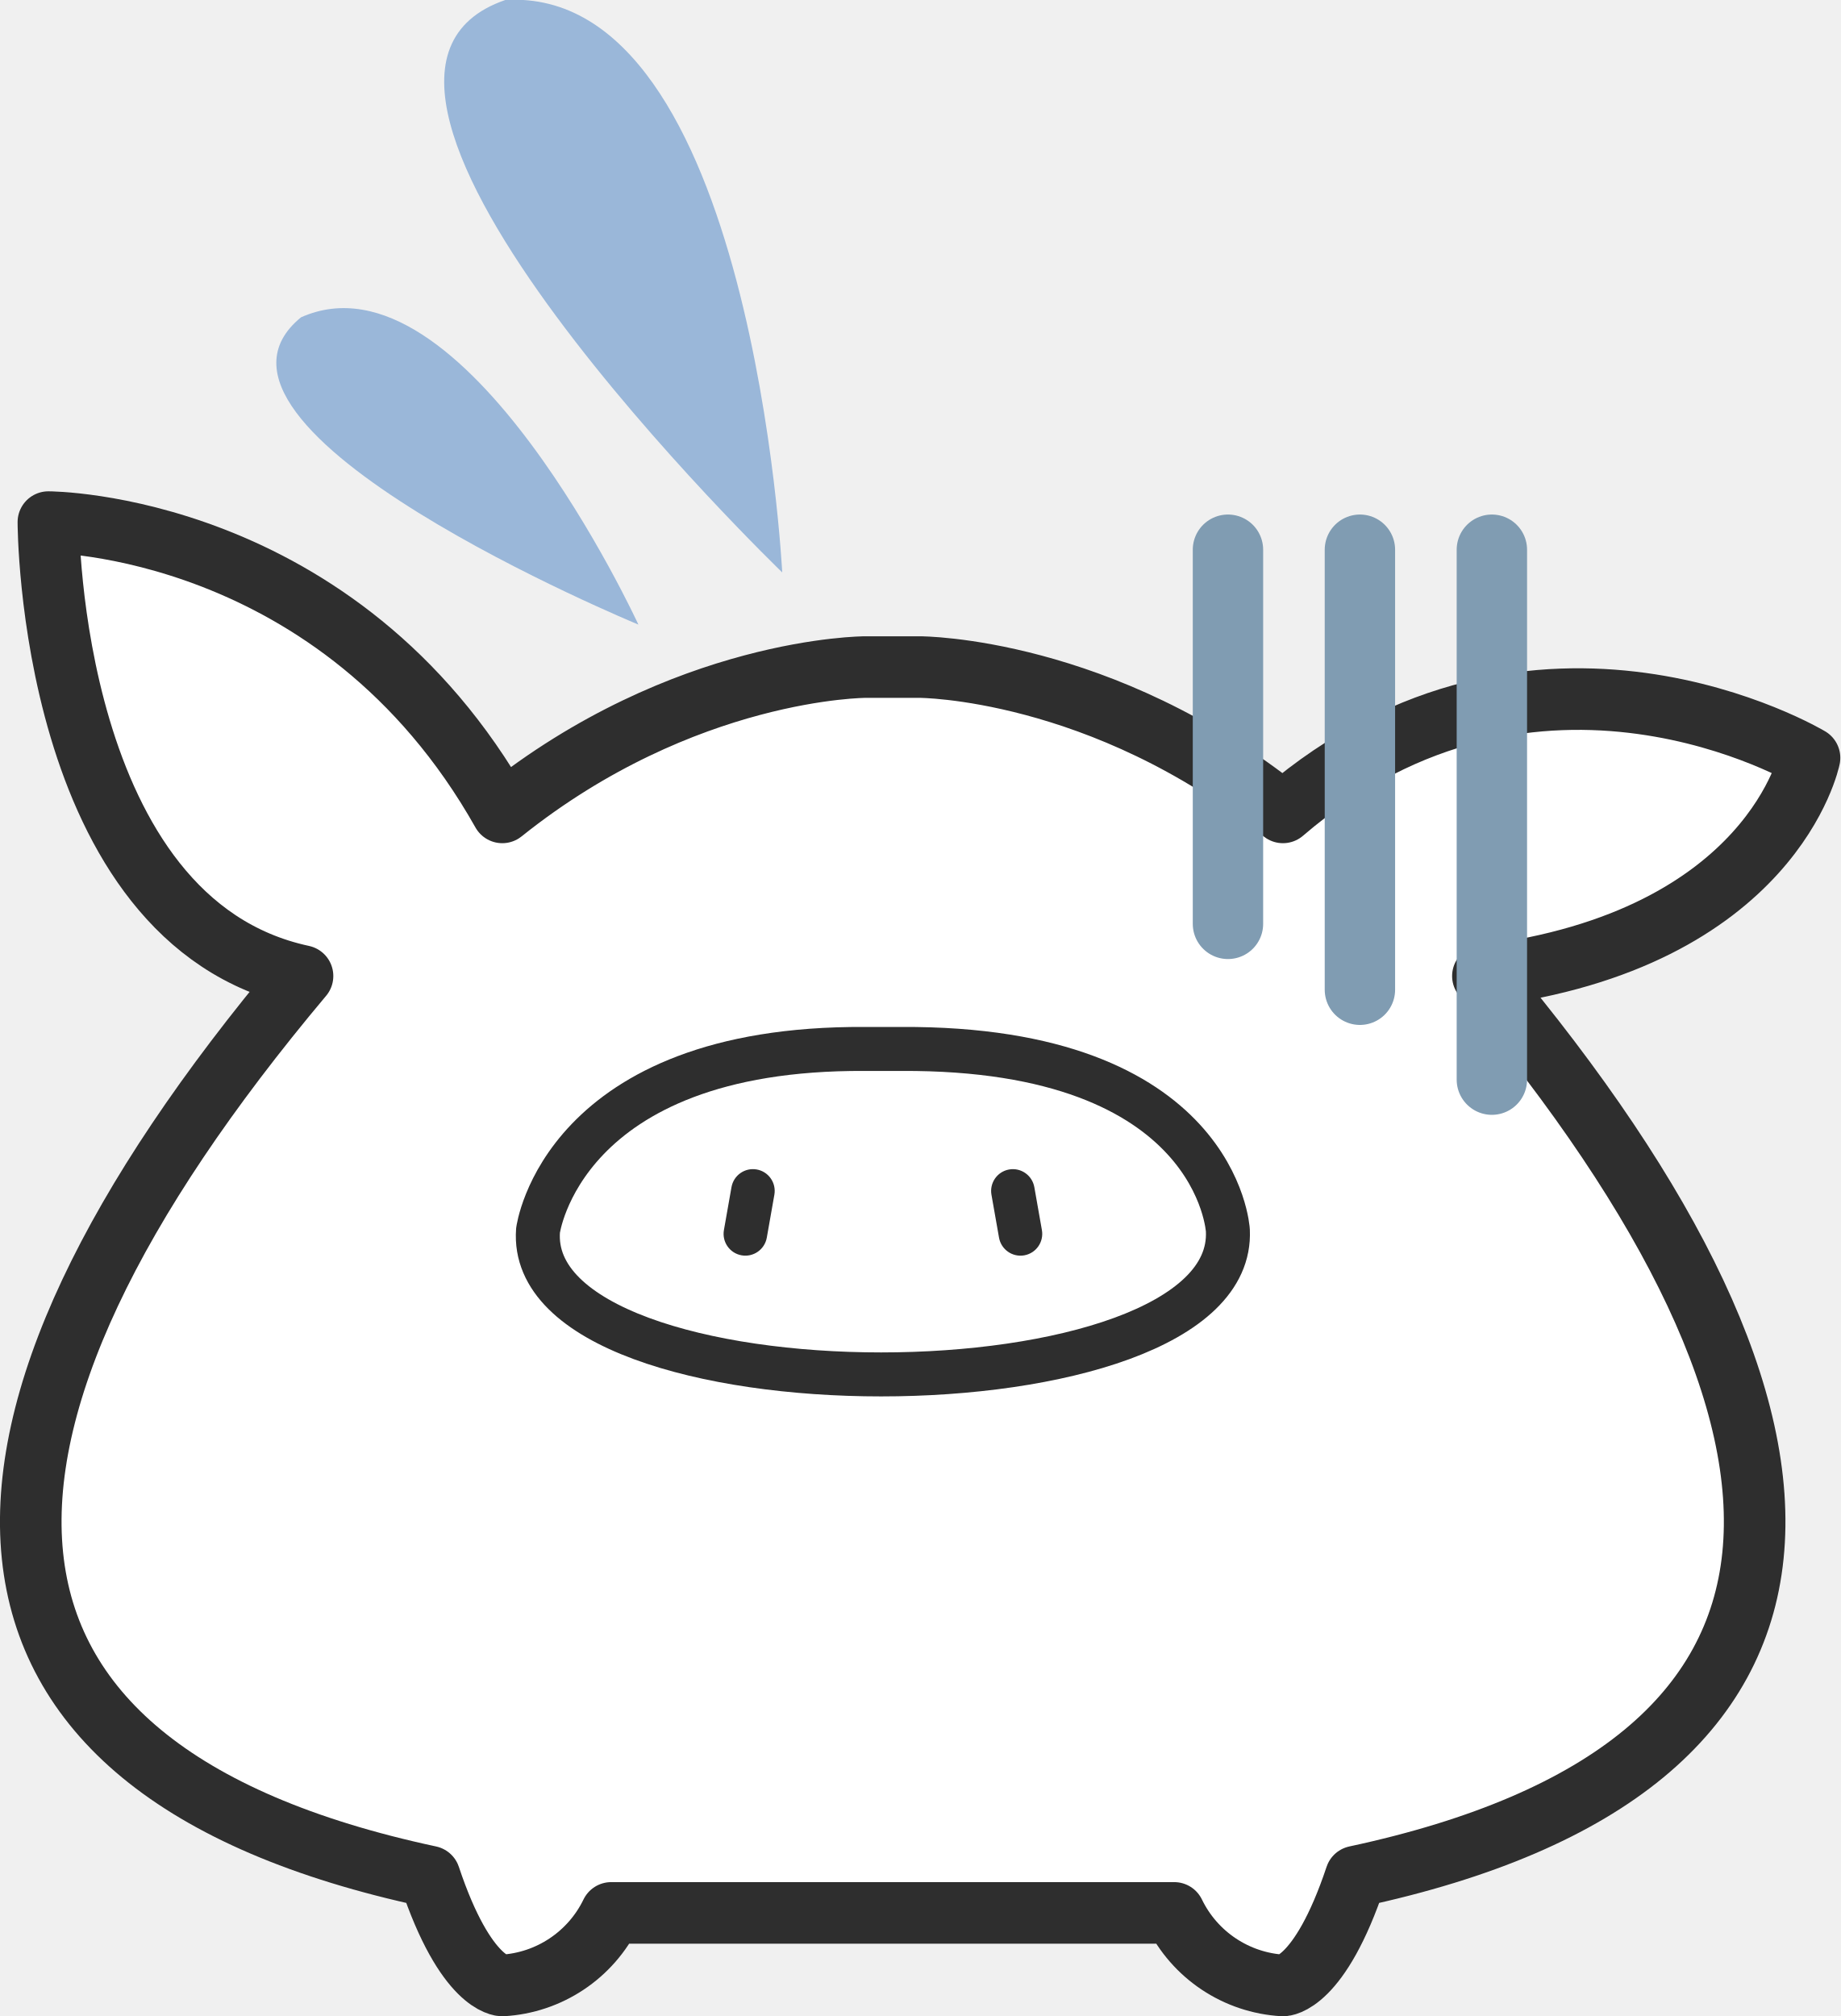
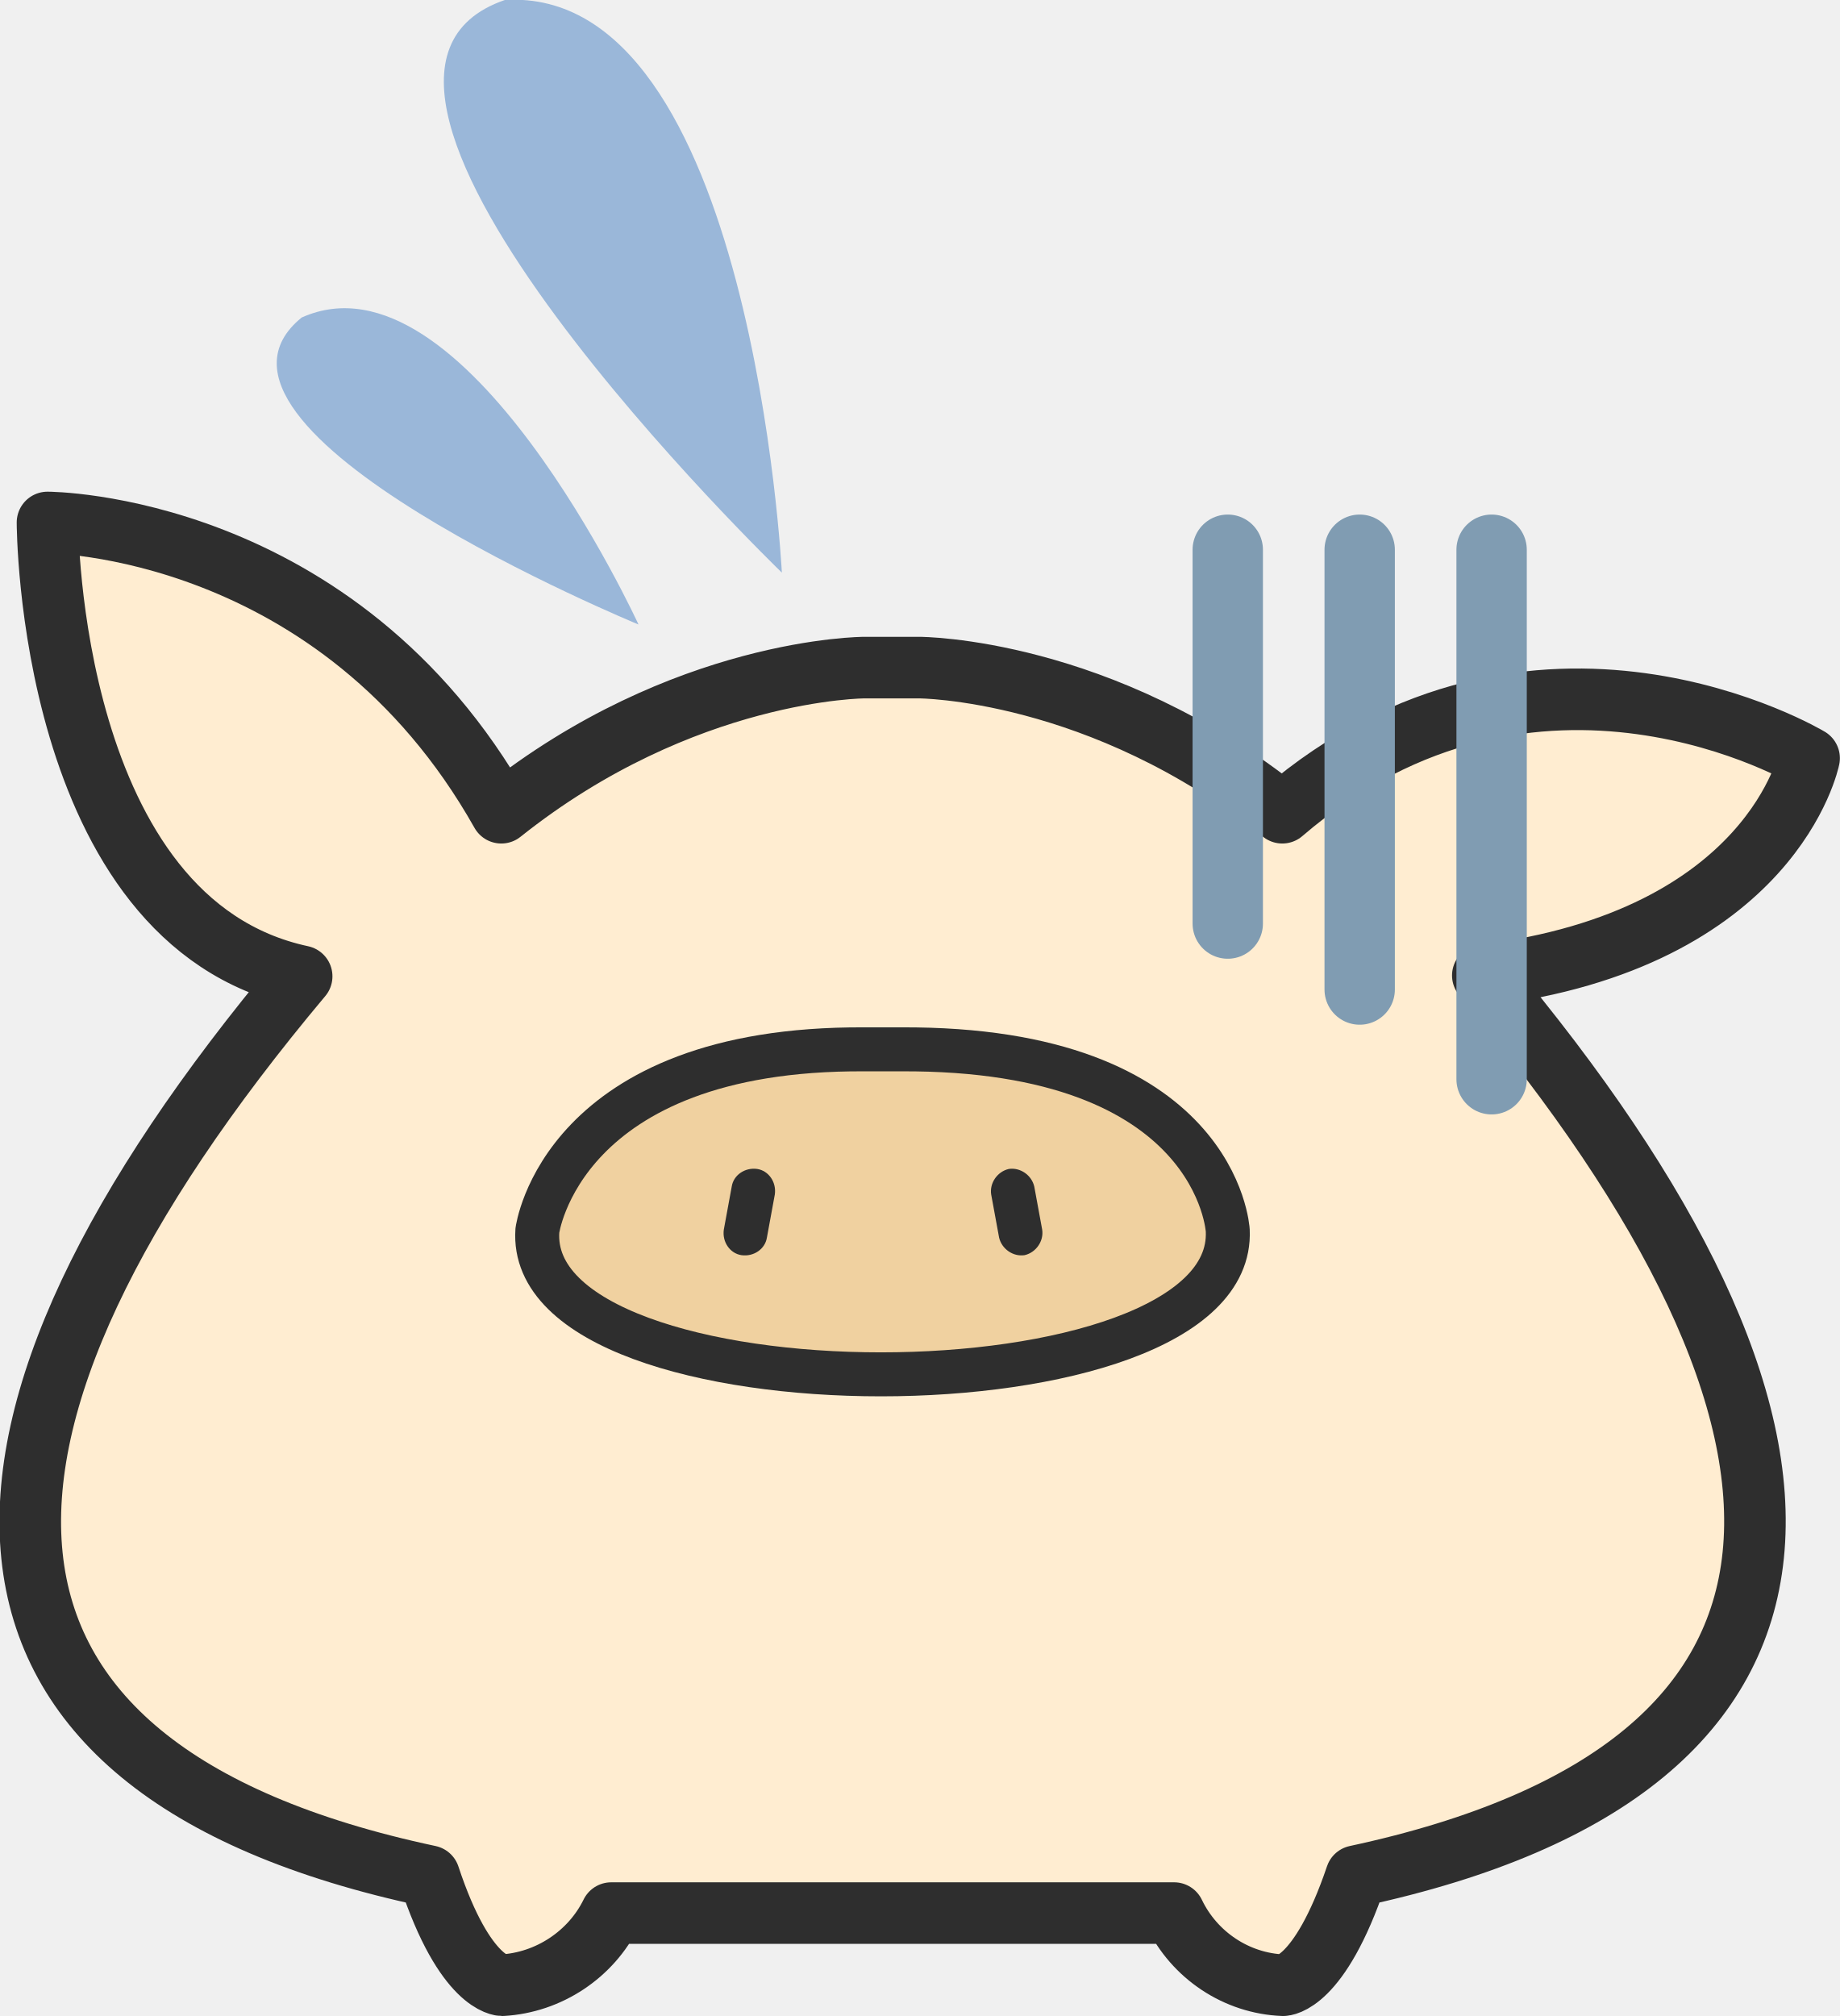
- <svg xmlns="http://www.w3.org/2000/svg" viewBox="0 0 209.2 229.17">
-   <defs>
-     <style>.cls-1,.cls-2{fill:#fff;stroke:#2e2e2e;stroke-linejoin:round;}.cls-1{stroke-width:7px;}.cls-2,.cls-5{stroke-linecap:round;}.cls-2{stroke-width:5px;}.cls-3{fill:#2e2e2e;}.cls-4{fill:#9ab7d9;}.cls-5{fill:none;stroke:#809cb2;stroke-miterlimit:10;stroke-width:8px;}</style>
-   </defs>
-   <g id="レイヤー_2" data-name="レイヤー 2">
-     <g id="_動物_表情パターン" data-name="【動物】表情パターン">
-       <g id="体調悪い時">
-         <path class="cls-1" d="M205.7,86.15s-31-18.57-59.86,6.2c-20.63-16.52-41.27-16.52-41.27-16.52h-6.2s-20.63,0-41.27,16.52c-18.58-33-51.6-33-51.6-33s0,45.41,28.89,51.6c-43.34,51.6-43.34,90,14.45,102.37,4.13,12.38,8.26,12.38,8.26,12.38a14.66,14.66,0,0,0,12.38-8.25h64a14.66,14.66,0,0,0,12.38,8.25s4.13,0,8.26-12.38c57.79-12.38,57.79-50.77,14.45-102.37C201.57,106.79,205.7,86.15,205.7,86.15Z" />
-         <path class="cls-2" d="M139.58,139.88s-1.1-20.84-37.15-20.64H98.31c-34.47-.2-37.15,20.64-37.15,20.64C59.57,161.69,140.61,161.69,139.58,139.88Z" />
-         <rect class="cls-3" x="80.21" y="135.34" width="9.91" height="4.95" rx="2.48" transform="translate(-65.35 197.76) rotate(-80)" />
-         <rect class="cls-3" x="113.1" y="132.87" width="4.95" height="9.91" rx="2.48" transform="translate(-22.18 22.16) rotate(-10)" />
-         <path class="cls-4" d="M88.92,65.07S85.54-1.69,57.44,0C30.91,9.12,88.92,65.07,88.92,65.07Z" />
-         <path class="cls-4" d="M72.57,71S52.73,27.83,34.22,36.07C18.7,48.76,72.57,71,72.57,71Z" />
-         <line class="cls-5" x1="139.59" y1="62.49" x2="139.59" y2="105.02" />
-         <line class="cls-5" x1="154.59" y1="62.49" x2="154.59" y2="112.51" />
-         <line class="cls-5" x1="169.59" y1="62.49" x2="169.59" y2="122.73" />
-       </g>
-     </g>
-   </g>
+ <svg xmlns="http://www.w3.org/2000/svg" version="1.1" id="レイヤー_1" x="0px" y="0px" viewBox="0 0 209.2 229.2" style="enable-background:new 0 0 209.2 229.2;" xml:space="preserve">
+   <style type="text/css">
+ 	.st0{fill:#FFEDD1;stroke:#2E2E2E;stroke-width:7;stroke-linejoin:round;}
+ 	.st1{fill:#F0D1A0;stroke:#2E2E2E;stroke-width:5;stroke-linecap:round;stroke-linejoin:round;}
+ 	.st2{fill:#2E2E2E;}
+ 	.st3{fill:#9AB7D9;}
+ 	.st4{fill:none;stroke:#809CB2;stroke-width:8;stroke-linecap:round;stroke-miterlimit:10;}
+ </style>
+   <path class="st0" d="M205.7,86.2c0,0-31-18.6-59.9,6.2c-20.6-16.5-41.3-16.5-41.3-16.5h-6.2c0,0-20.6,0-41.3,16.5  c-18.6-33-51.6-33-51.6-33s0,45.4,28.9,51.6C-9,162.6-9,201,48.8,213.3c4.1,12.4,8.3,12.4,8.3,12.4c5.3-0.3,10.1-3.5,12.4-8.2h64  c2.3,4.8,7.1,8,12.4,8.2c0,0,4.1,0,8.3-12.4c57.8-12.4,57.8-50.8,14.4-102.4C201.6,106.8,205.7,86.2,205.7,86.2z" />
+   <path class="st1" d="M139.6,139.9c0,0-1.1-20.8-37.2-20.6h-4.1c-34.5-0.2-37.2,20.6-37.2,20.6C59.6,161.7,140.6,161.7,139.6,139.9z" />
+   <path class="st2" d="M82.3,139.8l0.9-4.9c0.2-1.3,1.5-2.2,2.9-2h0c1.3,0.2,2.2,1.5,2,2.9l-0.9,4.9c-0.2,1.3-1.5,2.2-2.9,2h0  C83,142.5,82.1,141.2,82.3,139.8z" />
+   <path class="st2" d="M114.7,132.9L114.7,132.9c1.3-0.2,2.6,0.7,2.9,2l0.9,4.9c0.2,1.3-0.7,2.6-2,2.9l0,0c-1.3,0.2-2.6-0.7-2.9-2  l-0.9-4.9C112.5,134.5,113.4,133.2,114.7,132.9z" />
+   <path class="st3" d="M88.9,65.1c0,0-3.4-66.8-31.5-65.1C30.9,9.1,88.9,65.1,88.9,65.1z" />
+   <path class="st3" d="M72.6,71c0,0-19.8-43.2-38.3-34.9C18.7,48.8,72.6,71,72.6,71z" />
+   <line class="st4" x1="139.6" y1="62.5" x2="139.6" y2="105" />
+   <line class="st4" x1="154.6" y1="62.5" x2="154.6" y2="112.5" />
+   <line class="st4" x1="169.6" y1="62.5" x2="169.6" y2="122.7" />
</svg>
